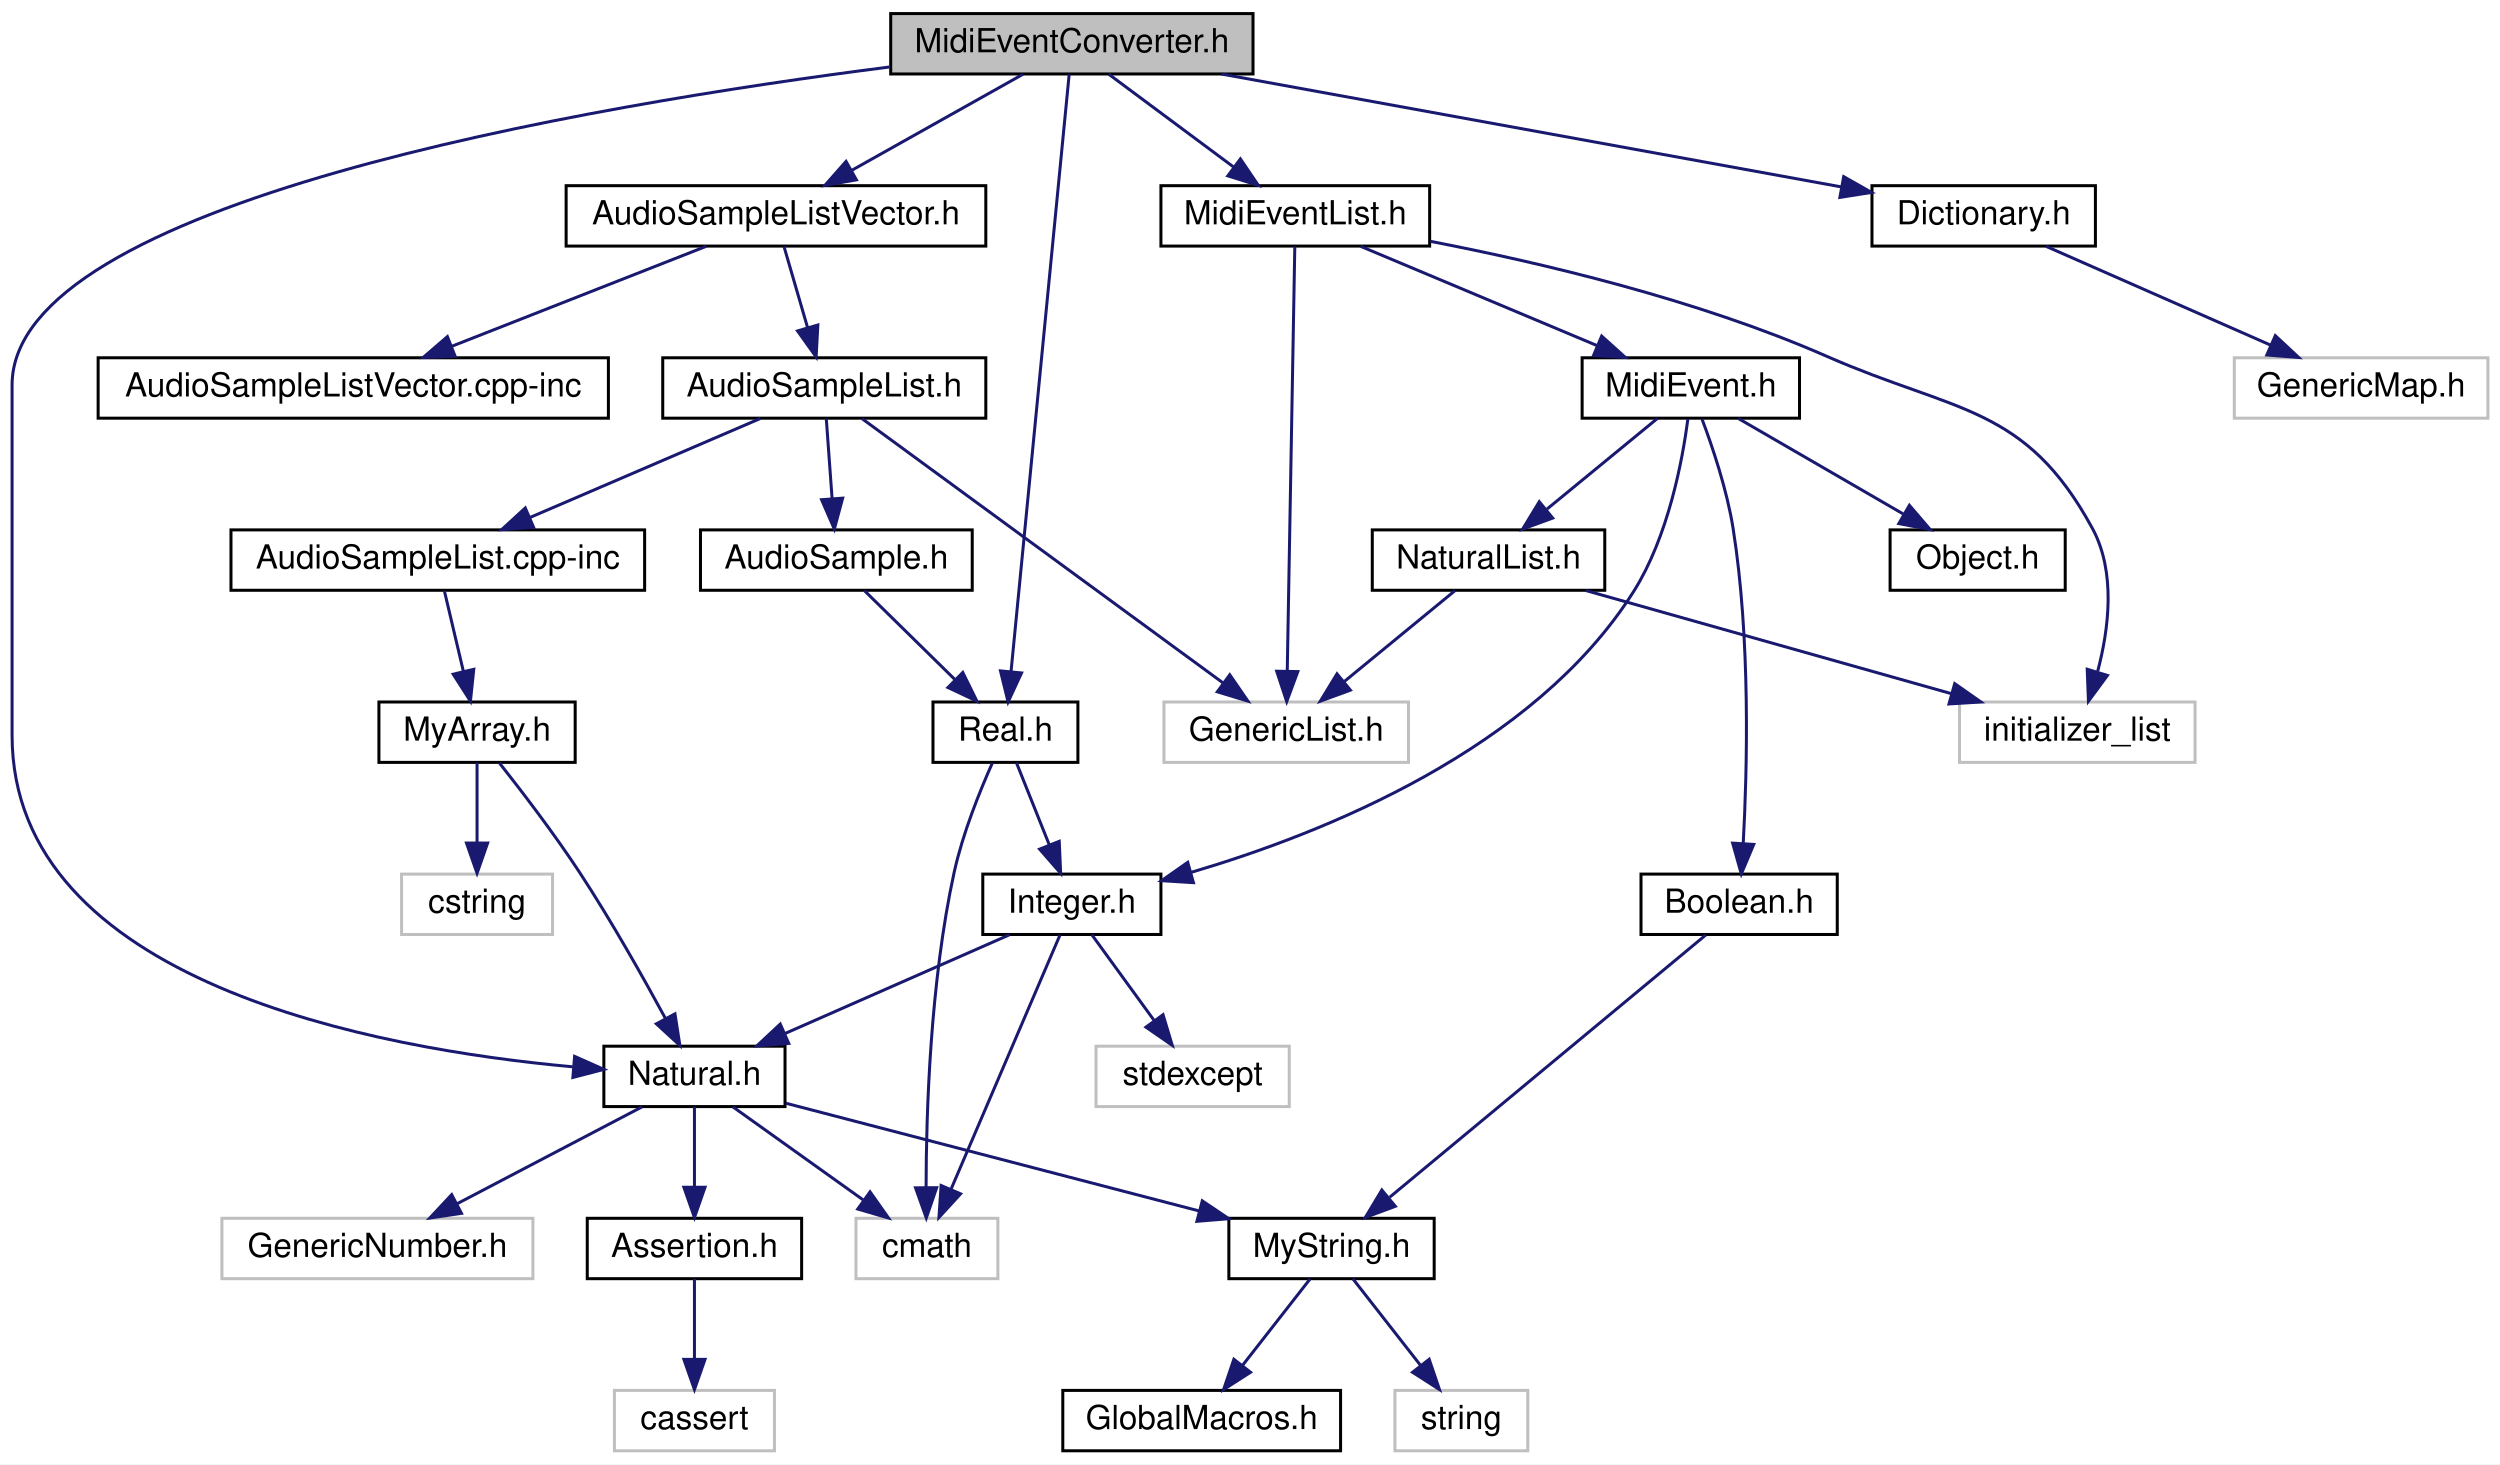
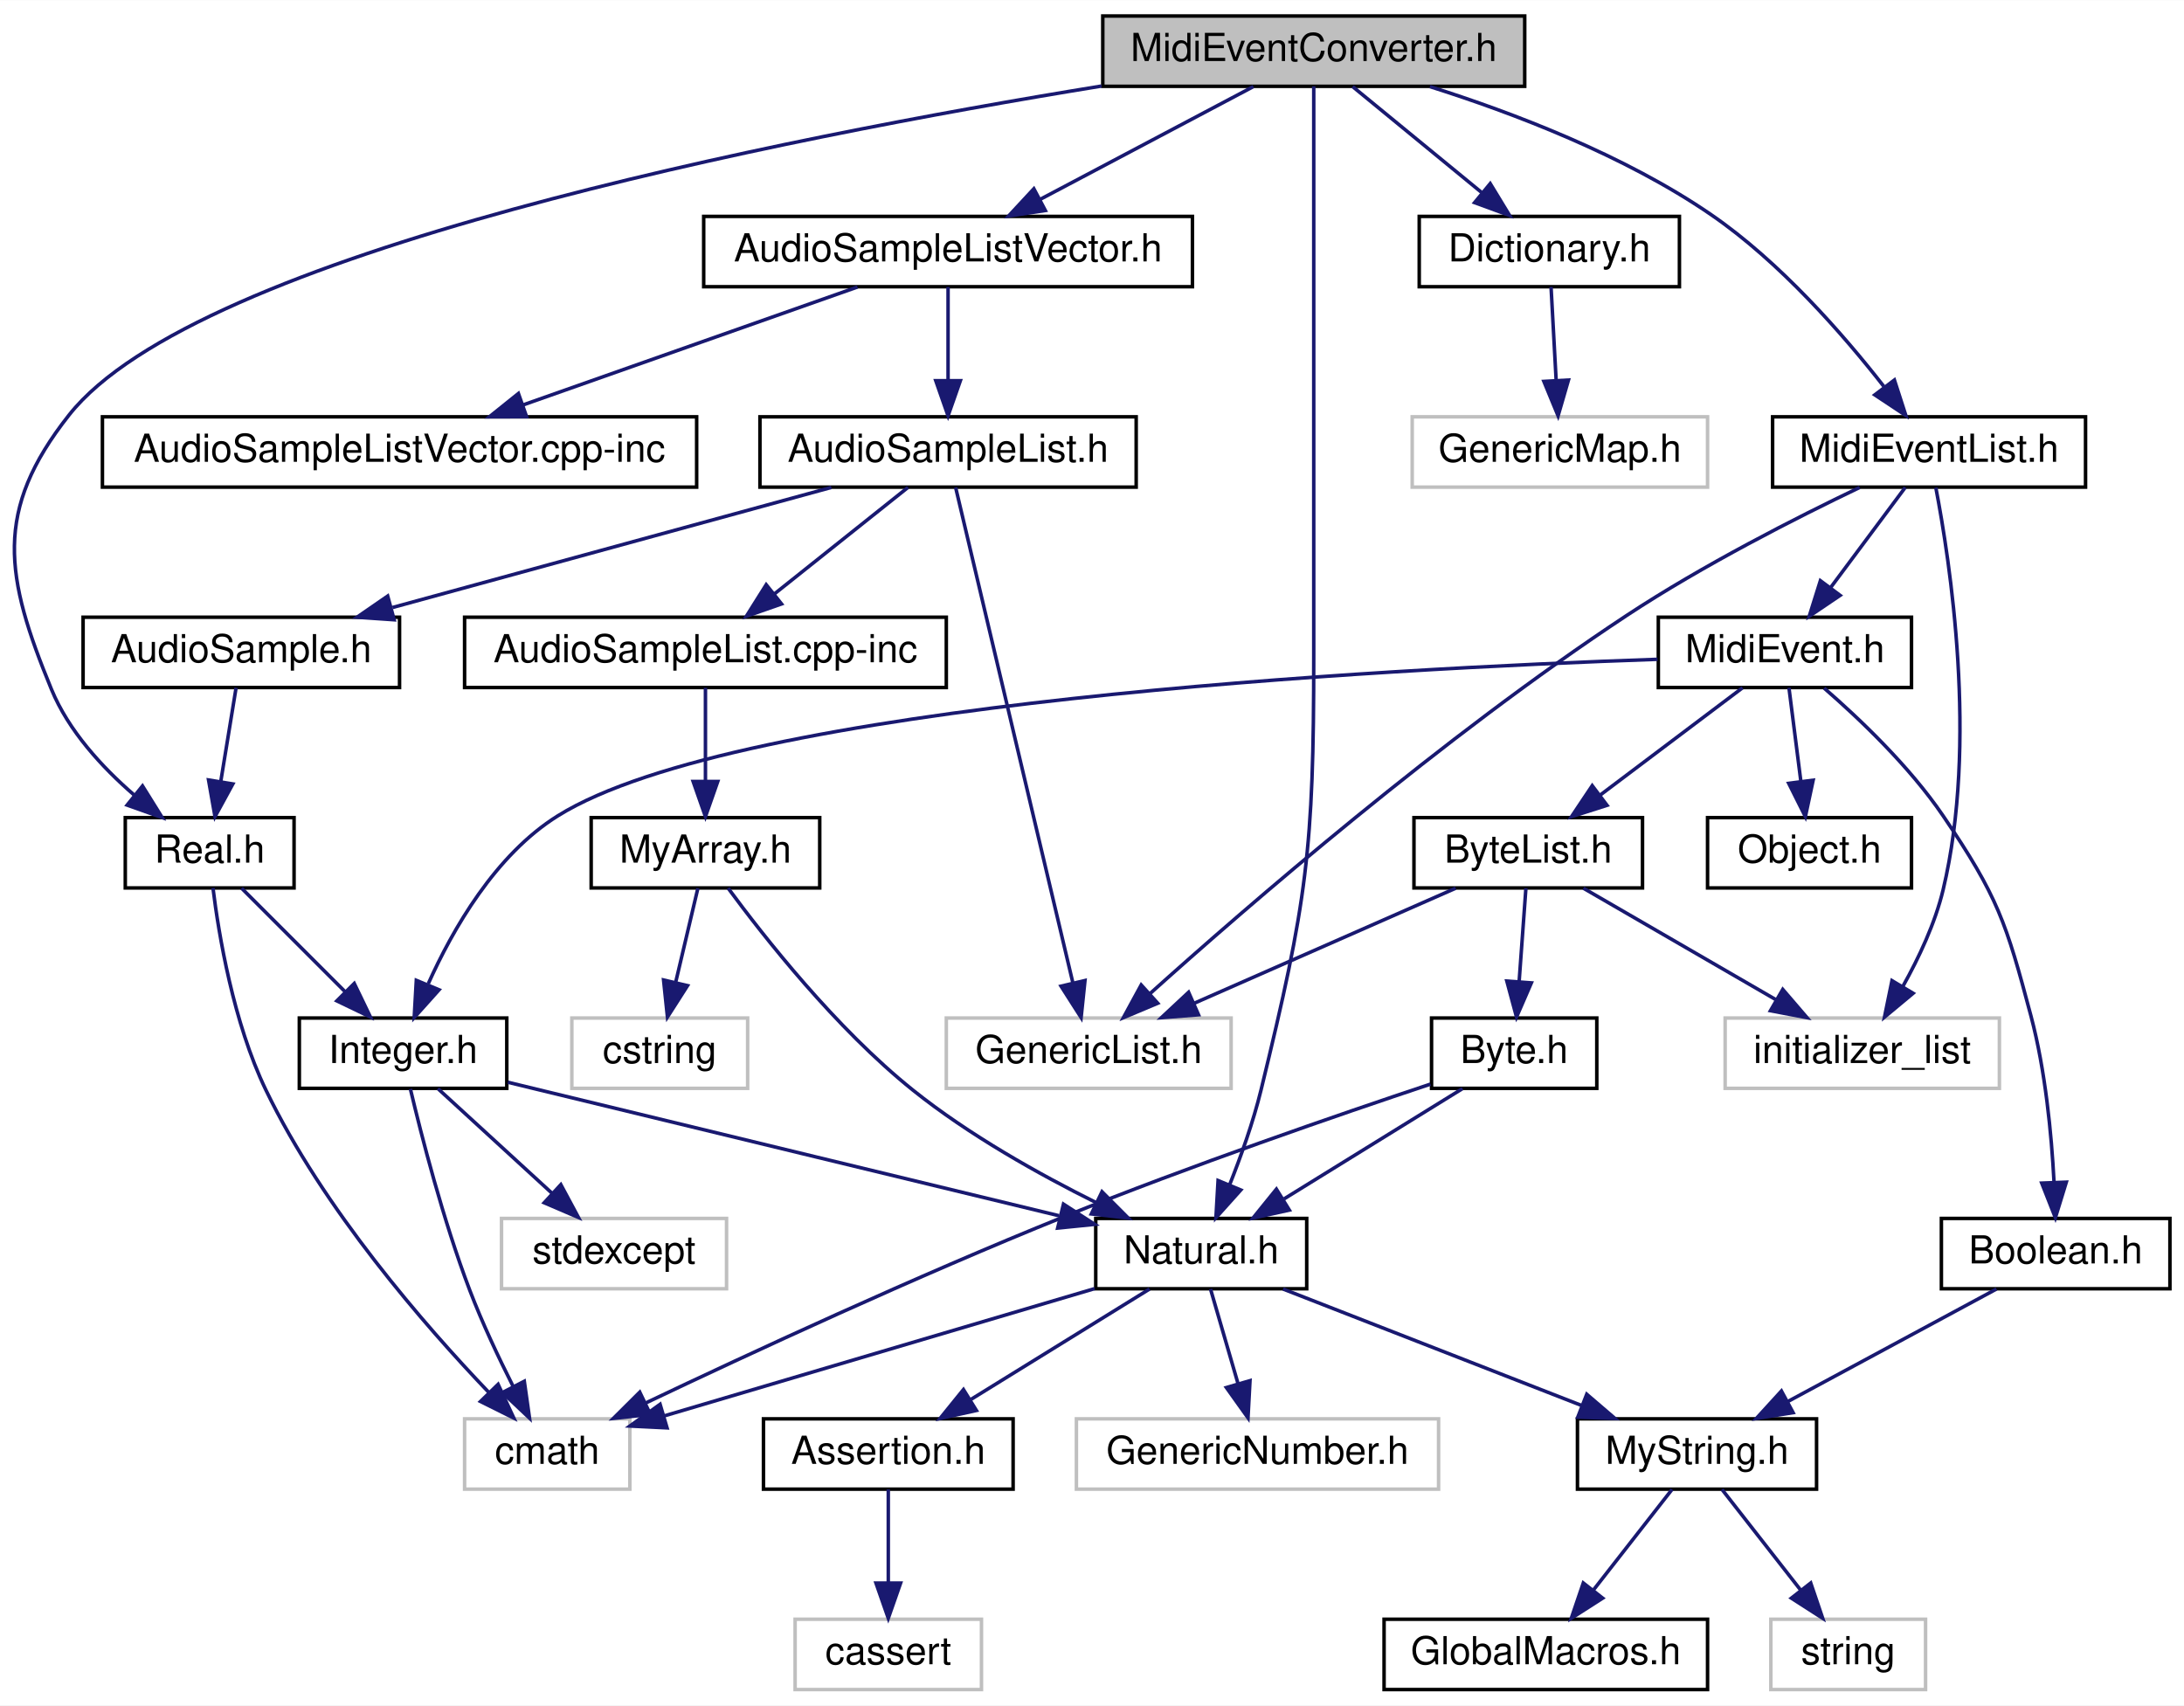
- <svg xmlns="http://www.w3.org/2000/svg" xmlns:xlink="http://www.w3.org/1999/xlink" width="828pt" height="485pt" viewBox="0.00 0.00 828.00 485.00">
+ <svg xmlns="http://www.w3.org/2000/svg" xmlns:xlink="http://www.w3.org/1999/xlink" width="621pt" height="485pt" viewBox="0.00 0.00 621.13 485.00">
  <g id="graph0" class="graph" transform="scale(1 1) rotate(0) translate(4 481)">
-     <polygon fill="white" stroke="transparent" points="-4,4 -4,-481 824,-481 824,4 -4,4" />
+     <polygon fill="white" stroke="transparent" points="-4,4 -4,-481 617.13,-481 617.13,4 -4,4" />
    <g id="node1" class="node">
      <g id="a_node1">
        <a xlink:title="The MidiEventConverter specification defines the handling of MIDI events by feeding them to an underl...">
-           <polygon fill="#bfbfbf" stroke="black" points="291,-456.5 291,-476.5 411,-476.5 411,-456.5 291,-456.5" />
-           <text text-anchor="middle" x="351" y="-463.7" font-family="Helvetica,sans-Serif" font-size="11.00">MidiEventConverter.h</text>
+           <polygon fill="#bfbfbf" stroke="black" points="309.63,-456.5 309.63,-476.5 429.63,-476.5 429.63,-456.5 309.63,-456.5" />
+           <text text-anchor="middle" x="369.63" y="-463.7" font-family="Helvetica,sans-Serif" font-size="11.00">MidiEventConverter.h</text>
        </a>
      </g>
    </g>
    <g id="node2" class="node">
      <g id="a_node2">
        <a xlink:href="_audio_sample_list_vector_8h.html" target="_top" xlink:title="The AudioSampleListVector specification defines the communication buffer structure for the block proc...">
-           <polygon fill="white" stroke="black" points="183.5,-399.5 183.5,-419.5 322.5,-419.5 322.5,-399.5 183.5,-399.5" />
-           <text text-anchor="middle" x="253" y="-406.7" font-family="Helvetica,sans-Serif" font-size="11.00">AudioSampleListVector.h</text>
+           <polygon fill="white" stroke="black" points="196.13,-399.5 196.13,-419.5 335.13,-419.5 335.13,-399.5 196.13,-399.5" />
+           <text text-anchor="middle" x="265.63" y="-406.7" font-family="Helvetica,sans-Serif" font-size="11.00">AudioSampleListVector.h</text>
        </a>
      </g>
    </g>
    <g id="edge1" class="edge">
-       <path fill="none" stroke="midnightblue" d="M334.82,-456.42C319.35,-447.74 295.82,-434.53 277.96,-424.51" />
-       <polygon fill="midnightblue" stroke="midnightblue" points="279.64,-421.44 269.21,-419.6 276.21,-427.54 279.64,-421.44" />
+       <path fill="none" stroke="midnightblue" d="M352.46,-456.42C335.97,-447.7 310.84,-434.41 291.86,-424.37" />
+       <polygon fill="midnightblue" stroke="midnightblue" points="293.3,-421.18 282.83,-419.6 290.03,-427.36 293.3,-421.18" />
    </g>
    <g id="node6" class="node">
      <g id="a_node6">
        <a xlink:href="_real_8h.html" target="_top" xlink:title="The Real specification defines a value object type for real values.">
-           <polygon fill="white" stroke="black" points="305,-228.5 305,-248.5 353,-248.5 353,-228.5 305,-228.5" />
-           <text text-anchor="middle" x="329" y="-235.7" font-family="Helvetica,sans-Serif" font-size="11.00">Real.h</text>
+           <polygon fill="white" stroke="black" points="31.63,-228.5 31.63,-248.5 79.63,-248.5 79.63,-228.5 31.63,-228.5" />
+           <text text-anchor="middle" x="55.63" y="-235.7" font-family="Helvetica,sans-Serif" font-size="11.00">Real.h</text>
        </a>
      </g>
    </g>
    <g id="edge25" class="edge">
-       <path fill="none" stroke="midnightblue" d="M350.11,-456.36C346.83,-422.71 335.4,-305.27 330.87,-258.72" />
-       <polygon fill="midnightblue" stroke="midnightblue" points="334.33,-258.12 329.88,-248.51 327.36,-258.8 334.33,-258.12" />
+       <path fill="none" stroke="midnightblue" d="M309.29,-456.58C218.12,-441.76 52,-409.08 15.63,-363 -5.9,-335.73 -2.58,-317.13 10.63,-285 15.48,-273.2 25.03,-262.83 34.1,-254.98" />
+       <polygon fill="midnightblue" stroke="midnightblue" points="36.53,-257.51 42.13,-248.51 32.15,-252.06 36.53,-257.51" />
    </g>
    <g id="node10" class="node">
      <g id="a_node10">
        <a xlink:href="_natural_8h.html" target="_top" xlink:title="The Natural specification and body provides a value object type for naturals (positive integers with ...">
-           <polygon fill="white" stroke="black" points="196,-114.5 196,-134.5 256,-134.5 256,-114.5 196,-114.5" />
-           <text text-anchor="middle" x="226" y="-121.7" font-family="Helvetica,sans-Serif" font-size="11.00">Natural.h</text>
+           <polygon fill="white" stroke="black" points="307.63,-114.5 307.63,-134.5 367.63,-134.5 367.63,-114.5 307.63,-114.5" />
+           <text text-anchor="middle" x="337.63" y="-121.7" font-family="Helvetica,sans-Serif" font-size="11.00">Natural.h</text>
        </a>
      </g>
    </g>
    <g id="edge26" class="edge">
-       <path fill="none" stroke="midnightblue" d="M290.66,-458.82C190.3,-446.02 0,-413.79 0,-353.5 0,-353.5 0,-353.5 0,-237.5 0,-155.58 120.7,-133.58 185.68,-127.67" />
-       <polygon fill="midnightblue" stroke="midnightblue" points="186.31,-131.13 195.99,-126.82 185.74,-124.15 186.31,-131.13" />
+       <path fill="none" stroke="midnightblue" d="M369.63,-456.5C369.63,-437.48 369.63,-391.81 369.63,-353.5 369.63,-353.5 369.63,-353.5 369.63,-294.5 369.63,-239.21 367.73,-224.72 354.63,-171 352.41,-161.9 348.91,-152.13 345.67,-143.98" />
+       <polygon fill="midnightblue" stroke="midnightblue" points="348.88,-142.59 341.81,-134.71 342.42,-145.28 348.88,-142.59" />
    </g>
    <g id="node21" class="node">
      <g id="a_node21">
        <a xlink:href="_dictionary_8h.html" target="_top" xlink:title="The Dictionary specification defines maps from string keys to string values.">
-           <polygon fill="white" stroke="black" points="616,-399.5 616,-419.5 690,-419.5 690,-399.5 616,-399.5" />
-           <text text-anchor="middle" x="653" y="-406.7" font-family="Helvetica,sans-Serif" font-size="11.00">Dictionary.h</text>
+           <polygon fill="white" stroke="black" points="399.63,-399.5 399.63,-419.5 473.63,-419.5 473.63,-399.5 399.63,-399.5" />
+           <text text-anchor="middle" x="436.63" y="-406.7" font-family="Helvetica,sans-Serif" font-size="11.00">Dictionary.h</text>
        </a>
      </g>
    </g>
    <g id="edge23" class="edge">
-       <path fill="none" stroke="midnightblue" d="M400.53,-456.48C457.4,-446.12 550.01,-429.26 605.85,-419.09" />
-       <polygon fill="midnightblue" stroke="midnightblue" points="606.63,-422.5 615.84,-417.27 605.37,-415.62 606.63,-422.5" />
+       <path fill="none" stroke="midnightblue" d="M380.69,-456.42C390.62,-448.27 405.42,-436.12 417.3,-426.37" />
+       <polygon fill="midnightblue" stroke="midnightblue" points="419.82,-428.83 425.32,-419.78 415.37,-423.42 419.82,-428.83" />
    </g>
    <g id="node23" class="node">
      <g id="a_node23">
        <a xlink:href="_midi_event_list_8h.html" target="_top" xlink:title="The MidiEventList specification defines lists of MIDI events with zero-based arbitrary indexed access...">
-           <polygon fill="white" stroke="black" points="380.5,-399.5 380.5,-419.5 469.5,-419.5 469.5,-399.5 380.5,-399.5" />
-           <text text-anchor="middle" x="425" y="-406.7" font-family="Helvetica,sans-Serif" font-size="11.00">MidiEventList.h</text>
+           <polygon fill="white" stroke="black" points="500.13,-342.5 500.13,-362.5 589.13,-362.5 589.13,-342.5 500.13,-342.5" />
+           <text text-anchor="middle" x="544.63" y="-349.7" font-family="Helvetica,sans-Serif" font-size="11.00">MidiEventList.h</text>
        </a>
      </g>
    </g>
    <g id="edge27" class="edge">
-       <path fill="none" stroke="midnightblue" d="M363.22,-456.42C374.47,-448.06 391.37,-435.5 404.65,-425.62" />
-       <polygon fill="midnightblue" stroke="midnightblue" points="406.82,-428.37 412.76,-419.6 402.65,-422.75 406.82,-428.37" />
+       <path fill="none" stroke="midnightblue" d="M402.67,-456.42C426.26,-448.97 458.04,-436.88 482.63,-420 502.24,-406.54 520.25,-385.88 531.75,-371.16" />
+       <polygon fill="midnightblue" stroke="midnightblue" points="534.77,-372.97 538.02,-362.88 529.19,-368.74 534.77,-372.97" />
    </g>
    <g id="node3" class="node">
      <g id="a_node3">
        <a xlink:href="_audio_sample_list_8h.html" target="_top" xlink:title="The AudioSampleList specification defines lists of audio samples with zero-based arbitrary indexed ac...">
-           <polygon fill="white" stroke="black" points="215.5,-342.5 215.5,-362.5 322.5,-362.5 322.5,-342.5 215.5,-342.5" />
-           <text text-anchor="middle" x="269" y="-349.7" font-family="Helvetica,sans-Serif" font-size="11.00">AudioSampleList.h</text>
+           <polygon fill="white" stroke="black" points="212.13,-342.5 212.13,-362.5 319.13,-362.5 319.13,-342.5 212.13,-342.5" />
+           <text text-anchor="middle" x="265.63" y="-349.7" font-family="Helvetica,sans-Serif" font-size="11.00">AudioSampleList.h</text>
        </a>
      </g>
    </g>
    <g id="edge2" class="edge">
-       <path fill="none" stroke="midnightblue" d="M255.64,-399.42C257.76,-392.14 260.81,-381.67 263.45,-372.57" />
-       <polygon fill="midnightblue" stroke="midnightblue" points="266.87,-373.36 266.3,-362.78 260.15,-371.4 266.87,-373.36" />
+       <path fill="none" stroke="midnightblue" d="M265.63,-399.42C265.63,-392.22 265.63,-381.9 265.63,-372.86" />
+       <polygon fill="midnightblue" stroke="midnightblue" points="269.13,-372.78 265.63,-362.78 262.13,-372.78 269.13,-372.78" />
    </g>
    <g id="node20" class="node">
      <g id="a_node20">
        <a xlink:href="_audio_sample_list_vector_8cpp-inc.html" target="_top" xlink:title="The AudioSampleListVector body implements the communication buffer structure for the block processing...">
-           <polygon fill="white" stroke="black" points="28.5,-342.5 28.5,-362.5 197.5,-362.5 197.5,-342.5 28.5,-342.5" />
-           <text text-anchor="middle" x="113" y="-349.7" font-family="Helvetica,sans-Serif" font-size="11.00">AudioSampleListVector.cpp-inc</text>
+           <polygon fill="white" stroke="black" points="25.13,-342.5 25.13,-362.5 194.13,-362.5 194.13,-342.5 25.13,-342.5" />
+           <text text-anchor="middle" x="109.63" y="-349.7" font-family="Helvetica,sans-Serif" font-size="11.00">AudioSampleListVector.cpp-inc</text>
        </a>
      </g>
    </g>
    <g id="edge22" class="edge">
-       <path fill="none" stroke="midnightblue" d="M229.88,-399.42C206.88,-390.38 171.38,-376.44 145.54,-366.28" />
-       <polygon fill="midnightblue" stroke="midnightblue" points="146.74,-362.99 136.15,-362.6 144.18,-369.51 146.74,-362.99" />
+       <path fill="none" stroke="midnightblue" d="M239.87,-399.42C213.94,-390.27 173.74,-376.1 144.87,-365.92" />
+       <polygon fill="midnightblue" stroke="midnightblue" points="145.76,-362.53 135.17,-362.5 143.44,-369.13 145.76,-362.53" />
    </g>
    <g id="node4" class="node">
      <g id="a_node4">
        <a xlink:title=" ">
-           <polygon fill="white" stroke="#bfbfbf" points="381.5,-228.5 381.5,-248.5 462.5,-248.5 462.5,-228.5 381.5,-228.5" />
-           <text text-anchor="middle" x="422" y="-235.7" font-family="Helvetica,sans-Serif" font-size="11.00">GenericList.h</text>
+           <polygon fill="white" stroke="#bfbfbf" points="265.13,-171.5 265.13,-191.5 346.13,-191.5 346.13,-171.5 265.13,-171.5" />
+           <text text-anchor="middle" x="305.63" y="-178.7" font-family="Helvetica,sans-Serif" font-size="11.00">GenericList.h</text>
        </a>
      </g>
    </g>
    <g id="edge3" class="edge">
-       <path fill="none" stroke="midnightblue" d="M281.52,-342.33C307.75,-323.14 368.68,-278.53 401,-254.87" />
-       <polygon fill="midnightblue" stroke="midnightblue" points="403.3,-257.52 409.31,-248.79 399.17,-251.87 403.3,-257.52" />
+       <path fill="none" stroke="midnightblue" d="M267.78,-342.41C274.07,-315.82 292.55,-237.74 301.14,-201.45" />
+       <polygon fill="midnightblue" stroke="midnightblue" points="304.57,-202.17 303.47,-191.63 297.76,-200.56 304.57,-202.17" />
    </g>
    <g id="node5" class="node">
      <g id="a_node5">
        <a xlink:href="_audio_sample_8h.html" target="_top" xlink:title="The AudioSample specification and body provides the definition of the audio sample (a real value).">
-           <polygon fill="white" stroke="black" points="228,-285.5 228,-305.5 318,-305.5 318,-285.5 228,-285.5" />
-           <text text-anchor="middle" x="273" y="-292.7" font-family="Helvetica,sans-Serif" font-size="11.00">AudioSample.h</text>
+           <polygon fill="white" stroke="black" points="19.63,-285.5 19.63,-305.5 109.63,-305.5 109.63,-285.5 19.63,-285.5" />
+           <text text-anchor="middle" x="64.63" y="-292.7" font-family="Helvetica,sans-Serif" font-size="11.00">AudioSample.h</text>
        </a>
      </g>
    </g>
    <g id="edge4" class="edge">
-       <path fill="none" stroke="midnightblue" d="M269.66,-342.42C270.18,-335.22 270.93,-324.9 271.59,-315.86" />
-       <polygon fill="midnightblue" stroke="midnightblue" points="275.09,-316.01 272.33,-305.78 268.11,-315.5 275.09,-316.01" />
+       <path fill="none" stroke="midnightblue" d="M232.44,-342.42C198.29,-333.08 144.97,-318.48 107.62,-308.26" />
+       <polygon fill="midnightblue" stroke="midnightblue" points="108.1,-304.77 97.53,-305.5 106.26,-311.52 108.1,-304.77" />
    </g>
    <g id="node17" class="node">
      <g id="a_node17">
        <a xlink:href="_audio_sample_list_8cpp-inc.html" target="_top" xlink:title="The AudioSampleList body implements a simple list of audio samples (this is the effective code includ...">
-           <polygon fill="white" stroke="black" points="72.5,-285.5 72.5,-305.5 209.5,-305.5 209.5,-285.5 72.5,-285.5" />
-           <text text-anchor="middle" x="141" y="-292.7" font-family="Helvetica,sans-Serif" font-size="11.00">AudioSampleList.cpp-inc</text>
+           <polygon fill="white" stroke="black" points="128.13,-285.5 128.13,-305.5 265.13,-305.5 265.13,-285.5 128.13,-285.5" />
+           <text text-anchor="middle" x="196.63" y="-292.7" font-family="Helvetica,sans-Serif" font-size="11.00">AudioSampleList.cpp-inc</text>
        </a>
      </g>
    </g>
    <g id="edge18" class="edge">
-       <path fill="none" stroke="midnightblue" d="M247.86,-342.42C227.02,-333.46 194.95,-319.68 171.38,-309.55" />
-       <polygon fill="midnightblue" stroke="midnightblue" points="172.74,-306.33 162.17,-305.6 169.97,-312.76 172.74,-306.33" />
+       <path fill="none" stroke="midnightblue" d="M254.23,-342.42C243.91,-334.19 228.47,-321.88 216.18,-312.08" />
+       <polygon fill="midnightblue" stroke="midnightblue" points="218.27,-309.28 208.27,-305.78 213.91,-314.75 218.27,-309.28" />
    </g>
    <g id="edge5" class="edge">
-       <path fill="none" stroke="midnightblue" d="M282.25,-285.42C290.39,-277.42 302.44,-265.59 312.26,-255.94" />
-       <polygon fill="midnightblue" stroke="midnightblue" points="314.87,-258.28 319.55,-248.78 309.96,-253.29 314.87,-258.28" />
+       <path fill="none" stroke="midnightblue" d="M63.14,-285.42C61.96,-278.22 60.28,-267.9 58.8,-258.86" />
+       <polygon fill="midnightblue" stroke="midnightblue" points="62.22,-258.08 57.15,-248.78 55.31,-259.21 62.22,-258.08" />
    </g>
    <g id="node7" class="node">
      <g id="a_node7">
        <a xlink:title=" ">
-           <polygon fill="white" stroke="#bfbfbf" points="279.5,-57.5 279.5,-77.5 326.5,-77.5 326.5,-57.5 279.5,-57.5" />
-           <text text-anchor="middle" x="303" y="-64.7" font-family="Helvetica,sans-Serif" font-size="11.00">cmath</text>
+           <polygon fill="white" stroke="#bfbfbf" points="128.13,-57.5 128.13,-77.5 175.13,-77.5 175.13,-57.5 128.13,-57.5" />
+           <text text-anchor="middle" x="151.63" y="-64.7" font-family="Helvetica,sans-Serif" font-size="11.00">cmath</text>
        </a>
      </g>
    </g>
    <g id="edge6" class="edge">
-       <path fill="none" stroke="midnightblue" d="M324.68,-228.32C320.65,-219.3 314.84,-205.02 312,-192 304.08,-155.74 302.75,-112.21 302.72,-87.72" />
-       <polygon fill="midnightblue" stroke="midnightblue" points="306.22,-87.64 302.79,-77.61 299.22,-87.59 306.22,-87.64" />
+       <path fill="none" stroke="midnightblue" d="M56.57,-228.49C58.2,-215.31 62.34,-190.25 71.63,-171 87.93,-137.2 116.8,-104.07 135.04,-85" />
+       <polygon fill="midnightblue" stroke="midnightblue" points="137.66,-87.32 142.13,-77.72 132.65,-82.44 137.66,-87.32" />
    </g>
    <g id="node8" class="node">
      <g id="a_node8">
        <a xlink:href="_integer_8h.html" target="_top" xlink:title="The Integer specification and body provides a value object type for ints.">
-           <polygon fill="white" stroke="black" points="321.5,-171.5 321.5,-191.5 380.5,-191.5 380.5,-171.5 321.5,-171.5" />
-           <text text-anchor="middle" x="351" y="-178.7" font-family="Helvetica,sans-Serif" font-size="11.00">Integer.h</text>
+           <polygon fill="white" stroke="black" points="81.13,-171.5 81.13,-191.5 140.13,-191.5 140.13,-171.5 81.13,-171.5" />
+           <text text-anchor="middle" x="110.63" y="-178.7" font-family="Helvetica,sans-Serif" font-size="11.00">Integer.h</text>
        </a>
      </g>
    </g>
    <g id="edge7" class="edge">
-       <path fill="none" stroke="midnightblue" d="M332.63,-228.42C335.58,-221.06 339.82,-210.44 343.49,-201.27" />
-       <polygon fill="midnightblue" stroke="midnightblue" points="346.82,-202.36 347.29,-191.78 340.32,-199.76 346.82,-202.36" />
+       <path fill="none" stroke="midnightblue" d="M64.71,-228.42C72.7,-220.42 84.54,-208.59 94.19,-198.94" />
+       <polygon fill="midnightblue" stroke="midnightblue" points="96.75,-201.33 101.35,-191.78 91.8,-196.38 96.75,-201.33" />
    </g>
    <g id="edge8" class="edge">
-       <path fill="none" stroke="midnightblue" d="M347.07,-171.33C339.2,-152.96 321.34,-111.29 310.93,-87.01" />
-       <polygon fill="midnightblue" stroke="midnightblue" points="314.14,-85.6 306.98,-77.79 307.7,-88.36 314.14,-85.6" />
+       <path fill="none" stroke="midnightblue" d="M112.72,-171.3C115.8,-158.32 122.01,-133.97 129.63,-114 133.14,-104.79 137.81,-94.9 141.94,-86.71" />
+       <polygon fill="midnightblue" stroke="midnightblue" points="145.11,-88.19 146.6,-77.7 138.89,-84.98 145.11,-88.19" />
    </g>
    <g id="node9" class="node">
      <g id="a_node9">
        <a xlink:title=" ">
-           <polygon fill="white" stroke="#bfbfbf" points="359,-114.5 359,-134.5 423,-134.5 423,-114.5 359,-114.5" />
-           <text text-anchor="middle" x="391" y="-121.7" font-family="Helvetica,sans-Serif" font-size="11.00">stdexcept</text>
+           <polygon fill="white" stroke="#bfbfbf" points="138.63,-114.5 138.63,-134.5 202.63,-134.5 202.63,-114.5 138.63,-114.5" />
+           <text text-anchor="middle" x="170.63" y="-121.7" font-family="Helvetica,sans-Serif" font-size="11.00">stdexcept</text>
        </a>
      </g>
    </g>
    <g id="edge9" class="edge">
-       <path fill="none" stroke="midnightblue" d="M357.61,-171.42C363.19,-163.74 371.35,-152.52 378.2,-143.09" />
-       <polygon fill="midnightblue" stroke="midnightblue" points="381.2,-144.93 384.25,-134.78 375.54,-140.81 381.2,-144.93" />
+       <path fill="none" stroke="midnightblue" d="M120.54,-171.42C129.34,-163.35 142.42,-151.36 153.01,-141.65" />
+       <polygon fill="midnightblue" stroke="midnightblue" points="155.5,-144.12 160.51,-134.78 150.77,-138.96 155.5,-144.12" />
    </g>
    <g id="edge10" class="edge">
-       <path fill="none" stroke="midnightblue" d="M330.36,-171.42C310.09,-162.5 278.96,-148.8 255.97,-138.69" />
-       <polygon fill="midnightblue" stroke="midnightblue" points="257.23,-135.42 246.67,-134.6 254.42,-141.83 257.23,-135.42" />
+       <path fill="none" stroke="midnightblue" d="M140.44,-173.23C143.54,-172.48 146.65,-171.72 149.63,-171 200.49,-158.65 259.1,-144.48 297.17,-135.27" />
+       <polygon fill="midnightblue" stroke="midnightblue" points="298.45,-138.57 307.34,-132.82 296.8,-131.76 298.45,-138.57" />
    </g>
    <g id="edge11" class="edge">
-       <path fill="none" stroke="midnightblue" d="M238.71,-114.42C250.42,-106.06 268,-93.5 281.83,-83.62" />
-       <polygon fill="midnightblue" stroke="midnightblue" points="284.16,-86.26 290.27,-77.6 280.09,-80.56 284.16,-86.26" />
+       <path fill="none" stroke="midnightblue" d="M307.33,-114.54C273.7,-104.59 219.58,-88.59 184.82,-78.31" />
+       <polygon fill="midnightblue" stroke="midnightblue" points="185.71,-74.93 175.13,-75.45 183.73,-81.64 185.71,-74.93" />
    </g>
    <g id="node11" class="node">
      <g id="a_node11">
        <a xlink:href="_assertion_8h.html" target="_top" xlink:title="The Assertion specification defines macros for pre- and postconditions in functions or methods.">
-           <polygon fill="white" stroke="black" points="190.5,-57.5 190.5,-77.5 261.5,-77.5 261.5,-57.5 190.5,-57.5" />
-           <text text-anchor="middle" x="226" y="-64.7" font-family="Helvetica,sans-Serif" font-size="11.00">Assertion.h</text>
+           <polygon fill="white" stroke="black" points="213.13,-57.5 213.13,-77.5 284.13,-77.5 284.13,-57.5 213.13,-57.5" />
+           <text text-anchor="middle" x="248.63" y="-64.7" font-family="Helvetica,sans-Serif" font-size="11.00">Assertion.h</text>
        </a>
      </g>
    </g>
    <g id="edge12" class="edge">
-       <path fill="none" stroke="midnightblue" d="M226,-114.42C226,-107.22 226,-96.9 226,-87.86" />
-       <polygon fill="midnightblue" stroke="midnightblue" points="229.5,-87.78 226,-77.78 222.5,-87.78 229.5,-87.78" />
+       <path fill="none" stroke="midnightblue" d="M322.93,-114.42C309.15,-105.9 288.3,-93.02 272.19,-83.06" />
+       <polygon fill="midnightblue" stroke="midnightblue" points="273.69,-79.88 263.35,-77.6 270.01,-85.83 273.69,-79.88" />
    </g>
    <g id="node13" class="node">
      <g id="a_node13">
        <a xlink:title=" ">
-           <polygon fill="white" stroke="#bfbfbf" points="69.5,-57.5 69.5,-77.5 172.5,-77.5 172.5,-57.5 69.5,-57.5" />
-           <text text-anchor="middle" x="121" y="-64.7" font-family="Helvetica,sans-Serif" font-size="11.00">GenericNumber.h</text>
+           <polygon fill="white" stroke="#bfbfbf" points="302.13,-57.5 302.13,-77.5 405.13,-77.5 405.13,-57.5 302.13,-57.5" />
+           <text text-anchor="middle" x="353.63" y="-64.7" font-family="Helvetica,sans-Serif" font-size="11.00">GenericNumber.h</text>
        </a>
      </g>
    </g>
    <g id="edge14" class="edge">
-       <path fill="none" stroke="midnightblue" d="M208.66,-114.42C192.02,-105.7 166.65,-92.41 147.48,-82.37" />
-       <polygon fill="midnightblue" stroke="midnightblue" points="148.85,-79.14 138.36,-77.6 145.6,-85.34 148.85,-79.14" />
+       <path fill="none" stroke="midnightblue" d="M340.27,-114.42C342.39,-107.14 345.43,-96.67 348.08,-87.57" />
+       <polygon fill="midnightblue" stroke="midnightblue" points="351.5,-88.36 350.93,-77.78 344.78,-86.4 351.5,-88.36" />
    </g>
    <g id="node14" class="node">
      <g id="a_node14">
        <a xlink:href="_my_string_8h.html" target="_top" xlink:title="The String specification defines a standard string type.">
-           <polygon fill="white" stroke="black" points="403,-57.5 403,-77.5 471,-77.5 471,-57.5 403,-57.5" />
-           <text text-anchor="middle" x="437" y="-64.7" font-family="Helvetica,sans-Serif" font-size="11.00">MyString.h</text>
+           <polygon fill="white" stroke="black" points="444.63,-57.5 444.63,-77.5 512.63,-77.5 512.63,-57.5 444.63,-57.5" />
+           <text text-anchor="middle" x="478.63" y="-64.7" font-family="Helvetica,sans-Serif" font-size="11.00">MyString.h</text>
        </a>
      </g>
    </g>
    <g id="edge15" class="edge">
-       <path fill="none" stroke="midnightblue" d="M256.23,-115.62C292.13,-106.26 352.29,-90.58 393.26,-79.9" />
-       <polygon fill="midnightblue" stroke="midnightblue" points="394.19,-83.28 402.98,-77.37 392.42,-76.5 394.19,-83.28" />
+       <path fill="none" stroke="midnightblue" d="M360.91,-114.42C384.08,-105.38 419.83,-91.44 445.86,-81.28" />
+       <polygon fill="midnightblue" stroke="midnightblue" points="447.27,-84.49 455.31,-77.6 444.72,-77.97 447.27,-84.49" />
    </g>
    <g id="node12" class="node">
      <g id="a_node12">
        <a xlink:title=" ">
-           <polygon fill="white" stroke="#bfbfbf" points="199.5,-0.5 199.5,-20.5 252.5,-20.5 252.5,-0.5 199.5,-0.5" />
-           <text text-anchor="middle" x="226" y="-7.7" font-family="Helvetica,sans-Serif" font-size="11.00">cassert</text>
+           <polygon fill="white" stroke="#bfbfbf" points="222.13,-0.5 222.13,-20.5 275.13,-20.5 275.13,-0.5 222.13,-0.5" />
+           <text text-anchor="middle" x="248.63" y="-7.7" font-family="Helvetica,sans-Serif" font-size="11.00">cassert</text>
        </a>
      </g>
    </g>
    <g id="edge13" class="edge">
-       <path fill="none" stroke="midnightblue" d="M226,-57.42C226,-50.22 226,-39.9 226,-30.86" />
-       <polygon fill="midnightblue" stroke="midnightblue" points="229.5,-30.78 226,-20.78 222.5,-30.78 229.5,-30.78" />
+       <path fill="none" stroke="midnightblue" d="M248.63,-57.42C248.63,-50.22 248.63,-39.9 248.63,-30.86" />
+       <polygon fill="midnightblue" stroke="midnightblue" points="252.13,-30.78 248.63,-20.78 245.13,-30.78 252.13,-30.78" />
    </g>
    <g id="node15" class="node">
      <g id="a_node15">
        <a xlink:title=" ">
-           <polygon fill="white" stroke="#bfbfbf" points="458,-0.5 458,-20.5 502,-20.5 502,-0.5 458,-0.5" />
-           <text text-anchor="middle" x="480" y="-7.7" font-family="Helvetica,sans-Serif" font-size="11.00">string</text>
+           <polygon fill="white" stroke="#bfbfbf" points="499.63,-0.5 499.63,-20.5 543.63,-20.5 543.63,-0.5 499.63,-0.5" />
+           <text text-anchor="middle" x="521.63" y="-7.7" font-family="Helvetica,sans-Serif" font-size="11.00">string</text>
        </a>
      </g>
    </g>
    <g id="edge16" class="edge">
-       <path fill="none" stroke="midnightblue" d="M444.1,-57.42C450.16,-49.66 459.06,-38.29 466.47,-28.8" />
-       <polygon fill="midnightblue" stroke="midnightblue" points="469.34,-30.81 472.75,-20.78 463.83,-26.5 469.34,-30.81" />
+       <path fill="none" stroke="midnightblue" d="M485.73,-57.42C491.79,-49.66 500.68,-38.29 508.1,-28.8" />
+       <polygon fill="midnightblue" stroke="midnightblue" points="510.97,-30.81 514.37,-20.78 505.46,-26.5 510.97,-30.81" />
    </g>
    <g id="node16" class="node">
      <g id="a_node16">
        <a xlink:href="_global_macros_8h.html" target="_top" xlink:title="The GlobalMacros specification defines simple macros (e.g. for parameter modes).">
-           <polygon fill="white" stroke="black" points="348,-0.5 348,-20.5 440,-20.5 440,-0.5 348,-0.5" />
-           <text text-anchor="middle" x="394" y="-7.7" font-family="Helvetica,sans-Serif" font-size="11.00">GlobalMacros.h</text>
+           <polygon fill="white" stroke="black" points="389.63,-0.5 389.63,-20.5 481.63,-20.5 481.63,-0.5 389.63,-0.5" />
+           <text text-anchor="middle" x="435.63" y="-7.7" font-family="Helvetica,sans-Serif" font-size="11.00">GlobalMacros.h</text>
        </a>
      </g>
    </g>
    <g id="edge17" class="edge">
-       <path fill="none" stroke="midnightblue" d="M429.9,-57.42C423.84,-49.66 414.94,-38.29 407.53,-28.8" />
-       <polygon fill="midnightblue" stroke="midnightblue" points="410.17,-26.5 401.25,-20.78 404.66,-30.81 410.17,-26.5" />
+       <path fill="none" stroke="midnightblue" d="M471.53,-57.42C465.46,-49.66 456.57,-38.29 449.16,-28.8" />
+       <polygon fill="midnightblue" stroke="midnightblue" points="451.8,-26.5 442.88,-20.78 446.29,-30.81 451.8,-26.5" />
    </g>
    <g id="node18" class="node">
      <g id="a_node18">
        <a xlink:href="_my_array_8h.html" target="_top" xlink:title="The MyArray specification and body defines a generic array type for stack allocated arrays represente...">
-           <polygon fill="white" stroke="black" points="121.5,-228.5 121.5,-248.5 186.5,-248.5 186.5,-228.5 121.5,-228.5" />
-           <text text-anchor="middle" x="154" y="-235.7" font-family="Helvetica,sans-Serif" font-size="11.00">MyArray.h</text>
+           <polygon fill="white" stroke="black" points="164.13,-228.5 164.13,-248.5 229.13,-248.5 229.13,-228.5 164.13,-228.5" />
+           <text text-anchor="middle" x="196.63" y="-235.7" font-family="Helvetica,sans-Serif" font-size="11.00">MyArray.h</text>
        </a>
      </g>
    </g>
    <g id="edge19" class="edge">
-       <path fill="none" stroke="midnightblue" d="M143.15,-285.42C144.87,-278.14 147.34,-267.67 149.49,-258.57" />
-       <polygon fill="midnightblue" stroke="midnightblue" points="152.91,-259.32 151.81,-248.78 146.1,-257.71 152.91,-259.32" />
+       <path fill="none" stroke="midnightblue" d="M196.63,-285.42C196.63,-278.22 196.63,-267.9 196.63,-258.86" />
+       <polygon fill="midnightblue" stroke="midnightblue" points="200.13,-258.78 196.63,-248.78 193.13,-258.78 200.13,-258.78" />
    </g>
    <g id="edge21" class="edge">
-       <path fill="none" stroke="midnightblue" d="M161.38,-228.33C168.51,-219.31 179.46,-205.03 188,-192 198.44,-176.07 209.1,-157.15 216.46,-143.57" />
-       <polygon fill="midnightblue" stroke="midnightblue" points="219.55,-145.21 221.18,-134.75 213.38,-141.91 219.55,-145.21" />
+       <path fill="none" stroke="midnightblue" d="M203.07,-228.45C213.14,-214.77 233.71,-188.57 255.63,-171 271.56,-158.23 291.55,-147.05 307.81,-138.97" />
+       <polygon fill="midnightblue" stroke="midnightblue" points="309.41,-142.09 316.89,-134.59 306.37,-135.78 309.41,-142.09" />
    </g>
    <g id="node19" class="node">
      <g id="a_node19">
        <a xlink:title=" ">
-           <polygon fill="white" stroke="#bfbfbf" points="129,-171.5 129,-191.5 179,-191.5 179,-171.5 129,-171.5" />
-           <text text-anchor="middle" x="154" y="-178.7" font-family="Helvetica,sans-Serif" font-size="11.00">cstring</text>
+           <polygon fill="white" stroke="#bfbfbf" points="158.63,-171.5 158.63,-191.5 208.63,-191.5 208.63,-171.5 158.63,-171.5" />
+           <text text-anchor="middle" x="183.63" y="-178.7" font-family="Helvetica,sans-Serif" font-size="11.00">cstring</text>
        </a>
      </g>
    </g>
    <g id="edge20" class="edge">
-       <path fill="none" stroke="midnightblue" d="M154,-228.42C154,-221.22 154,-210.9 154,-201.86" />
-       <polygon fill="midnightblue" stroke="midnightblue" points="157.5,-201.78 154,-191.78 150.5,-201.78 157.5,-201.78" />
+       <path fill="none" stroke="midnightblue" d="M194.48,-228.42C192.76,-221.14 190.29,-210.67 188.14,-201.57" />
+       <polygon fill="midnightblue" stroke="midnightblue" points="191.53,-200.71 185.82,-191.78 184.72,-202.32 191.53,-200.71" />
    </g>
    <g id="node22" class="node">
      <g id="a_node22">
        <a xlink:title=" ">
-           <polygon fill="white" stroke="#bfbfbf" points="736,-342.5 736,-362.5 820,-362.5 820,-342.5 736,-342.5" />
-           <text text-anchor="middle" x="778" y="-349.7" font-family="Helvetica,sans-Serif" font-size="11.00">GenericMap.h</text>
+           <polygon fill="white" stroke="#bfbfbf" points="397.63,-342.5 397.63,-362.5 481.63,-362.5 481.63,-342.5 397.63,-342.5" />
+           <text text-anchor="middle" x="439.63" y="-349.7" font-family="Helvetica,sans-Serif" font-size="11.00">GenericMap.h</text>
        </a>
      </g>
    </g>
    <g id="edge24" class="edge">
-       <path fill="none" stroke="midnightblue" d="M673.64,-399.42C693.91,-390.5 725.04,-376.8 748.03,-366.69" />
-       <polygon fill="midnightblue" stroke="midnightblue" points="749.58,-369.83 757.33,-362.6 746.77,-363.42 749.58,-369.83" />
+       <path fill="none" stroke="midnightblue" d="M437.12,-399.42C437.52,-392.22 438.08,-381.9 438.57,-372.86" />
+       <polygon fill="midnightblue" stroke="midnightblue" points="442.07,-372.96 439.12,-362.78 435.08,-372.57 442.07,-372.96" />
    </g>
    <g id="edge29" class="edge">
-       <path fill="none" stroke="midnightblue" d="M424.84,-399.41C424.37,-372.94 422.99,-295.42 422.34,-258.92" />
-       <polygon fill="midnightblue" stroke="midnightblue" points="425.84,-258.57 422.16,-248.63 418.84,-258.69 425.84,-258.57" />
+       <path fill="none" stroke="midnightblue" d="M524.89,-342.41C507.06,-333.88 480.35,-320.32 458.63,-306 406.46,-271.6 350.66,-223.25 323.11,-198.49" />
+       <polygon fill="midnightblue" stroke="midnightblue" points="325.26,-195.71 315.49,-191.6 320.56,-200.91 325.26,-195.71" />
    </g>
    <g id="node24" class="node">
      <g id="a_node24">
        <a xlink:title=" ">
-           <polygon fill="white" stroke="#bfbfbf" points="645,-228.5 645,-248.5 723,-248.5 723,-228.5 645,-228.5" />
-           <text text-anchor="middle" x="684" y="-235.7" font-family="Helvetica,sans-Serif" font-size="11.00">initializer_list</text>
+           <polygon fill="white" stroke="#bfbfbf" points="486.63,-171.5 486.63,-191.5 564.63,-191.5 564.63,-171.5 486.63,-171.5" />
+           <text text-anchor="middle" x="525.63" y="-178.7" font-family="Helvetica,sans-Serif" font-size="11.00">initializer_list</text>
        </a>
      </g>
    </g>
    <g id="edge28" class="edge">
-       <path fill="none" stroke="midnightblue" d="M469.71,-401.07C506.09,-394.06 558.23,-381.78 601,-363 643.66,-344.26 666.74,-346.94 689,-306 696.85,-291.55 694.45,-272.67 690.76,-258.71" />
-       <polygon fill="midnightblue" stroke="midnightblue" points="693.98,-257.29 687.69,-248.76 687.29,-259.35 693.98,-257.29" />
+       <path fill="none" stroke="midnightblue" d="M546.55,-342.35C550.54,-321.64 558.58,-269.73 548.63,-228 546.35,-218.45 541.73,-208.64 537.22,-200.58" />
+       <polygon fill="midnightblue" stroke="midnightblue" points="540.09,-198.54 531.95,-191.76 534.08,-202.13 540.09,-198.54" />
    </g>
    <g id="node25" class="node">
      <g id="a_node25">
        <a xlink:href="_midi_event_8h.html" target="_top" xlink:title="The MidiEvent specification defines a single MIDI event and the MIDI event kind enumeration.">
-           <polygon fill="white" stroke="black" points="520,-342.5 520,-362.5 592,-362.5 592,-342.5 520,-342.5" />
-           <text text-anchor="middle" x="556" y="-349.7" font-family="Helvetica,sans-Serif" font-size="11.00">MidiEvent.h</text>
+           <polygon fill="white" stroke="black" points="467.63,-285.5 467.63,-305.5 539.63,-305.5 539.63,-285.5 467.63,-285.5" />
+           <text text-anchor="middle" x="503.63" y="-292.7" font-family="Helvetica,sans-Serif" font-size="11.00">MidiEvent.h</text>
        </a>
      </g>
    </g>
    <g id="edge30" class="edge">
-       <path fill="none" stroke="midnightblue" d="M446.63,-399.42C467.96,-390.46 500.79,-376.68 524.91,-366.55" />
-       <polygon fill="midnightblue" stroke="midnightblue" points="526.47,-369.69 534.34,-362.6 523.76,-363.24 526.47,-369.69" />
+       <path fill="none" stroke="midnightblue" d="M537.86,-342.42C532.08,-334.66 523.6,-323.29 516.53,-313.8" />
+       <polygon fill="midnightblue" stroke="midnightblue" points="519.33,-311.71 510.55,-305.78 513.72,-315.89 519.33,-311.71" />
    </g>
    <g id="edge33" class="edge">
-       <path fill="none" stroke="midnightblue" d="M555.03,-342.22C553.26,-328.72 548.56,-303.26 537,-285 503.96,-232.84 434.56,-205.06 390.5,-192.08" />
-       <polygon fill="midnightblue" stroke="midnightblue" points="391.27,-188.66 380.7,-189.32 389.37,-195.4 391.27,-188.66" />
+       <path fill="none" stroke="midnightblue" d="M467.39,-293.53C388.94,-290.85 206.27,-281.23 154.63,-249 136.88,-237.92 124.75,-216.75 117.8,-201.26" />
+       <polygon fill="midnightblue" stroke="midnightblue" points="120.87,-199.53 113.8,-191.64 114.4,-202.22 120.87,-199.53" />
    </g>
    <g id="node26" class="node">
      <g id="a_node26">
        <a xlink:href="_boolean_8h.html" target="_top" xlink:title="The Boolean specification and body provides a value object type for boolean values.">
-           <polygon fill="white" stroke="black" points="539.5,-171.5 539.5,-191.5 604.5,-191.5 604.5,-171.5 539.5,-171.5" />
-           <text text-anchor="middle" x="572" y="-178.7" font-family="Helvetica,sans-Serif" font-size="11.00">Boolean.h</text>
+           <polygon fill="white" stroke="black" points="548.13,-114.5 548.13,-134.5 613.13,-134.5 613.13,-114.5 548.13,-114.5" />
+           <text text-anchor="middle" x="580.63" y="-121.7" font-family="Helvetica,sans-Serif" font-size="11.00">Boolean.h</text>
        </a>
      </g>
    </g>
    <g id="edge31" class="edge">
-       <path fill="none" stroke="midnightblue" d="M559.68,-342.27C563.1,-333.21 567.95,-318.9 570,-306 575.8,-269.43 574.69,-226.01 573.35,-201.62" />
-       <polygon fill="midnightblue" stroke="midnightblue" points="576.84,-201.33 572.72,-191.56 569.85,-201.76 576.84,-201.33" />
+       <path fill="none" stroke="midnightblue" d="M514.79,-285.33C524.68,-276.74 539.02,-263.15 548.63,-249 564.17,-226.12 566.54,-218.74 573.63,-192 577.72,-176.55 579.44,-158.49 580.15,-145.09" />
+       <polygon fill="midnightblue" stroke="midnightblue" points="583.66,-144.82 580.55,-134.7 576.67,-144.55 583.66,-144.82" />
    </g>
    <g id="node27" class="node">
      <g id="a_node27">
-         <a xlink:href="_natural_list_8h.html" target="_top" xlink:title="The NaturalList specification defines lists of non-negative integer values with zero-based arbitrary ...">
-           <polygon fill="white" stroke="black" points="450.5,-285.5 450.5,-305.5 527.5,-305.5 527.5,-285.5 450.5,-285.5" />
-           <text text-anchor="middle" x="489" y="-292.7" font-family="Helvetica,sans-Serif" font-size="11.00">NaturalList.h</text>
+         <a xlink:href="_byte_list_8h.html" target="_top" xlink:title="The ByteList specification defines lists of byte values with zero-based arbitrary indexed access to p...">
+           <polygon fill="white" stroke="black" points="398.13,-228.5 398.13,-248.5 463.13,-248.5 463.13,-228.5 398.13,-228.5" />
+           <text text-anchor="middle" x="430.63" y="-235.7" font-family="Helvetica,sans-Serif" font-size="11.00">ByteList.h</text>
        </a>
      </g>
    </g>
    <g id="edge34" class="edge">
-       <path fill="none" stroke="midnightblue" d="M544.94,-342.42C535.01,-334.27 520.21,-322.12 508.33,-312.37" />
-       <polygon fill="midnightblue" stroke="midnightblue" points="510.25,-309.42 500.3,-305.78 505.81,-314.83 510.25,-309.42" />
+       <path fill="none" stroke="midnightblue" d="M491.57,-285.42C480.55,-277.11 464.01,-264.65 450.94,-254.8" />
+       <polygon fill="midnightblue" stroke="midnightblue" points="453.04,-252 442.94,-248.78 448.83,-257.59 453.04,-252" />
+     </g>
+     <g id="node29" class="node">
+       <g id="a_node29">
+         <a xlink:href="_object_8h.html" target="_top" xlink:title="The Object specification and body provides the root object type.">
+           <polygon fill="white" stroke="black" points="481.63,-228.5 481.63,-248.5 539.63,-248.5 539.63,-228.5 481.63,-228.5" />
+           <text text-anchor="middle" x="510.63" y="-235.7" font-family="Helvetica,sans-Serif" font-size="11.00">Object.h</text>
+         </a>
+       </g>
+     </g>
+     <g id="edge40" class="edge">
+       <path fill="none" stroke="midnightblue" d="M504.78,-285.42C505.7,-278.22 507.01,-267.9 508.16,-258.86" />
+       <polygon fill="midnightblue" stroke="midnightblue" points="511.66,-259.14 509.45,-248.78 504.71,-258.26 511.66,-259.14" />
+     </g>
+     <g id="edge32" class="edge">
+       <path fill="none" stroke="midnightblue" d="M563.79,-114.42C547.62,-105.7 522.97,-92.41 504.35,-82.37" />
+       <polygon fill="midnightblue" stroke="midnightblue" points="505.96,-79.26 495.5,-77.6 502.64,-85.42 505.96,-79.26" />
+     </g>
+     <g id="edge39" class="edge">
+       <path fill="none" stroke="midnightblue" d="M409.99,-228.42C389.72,-219.5 358.59,-205.8 335.6,-195.69" />
+       <polygon fill="midnightblue" stroke="midnightblue" points="336.86,-192.42 326.3,-191.6 334.04,-198.83 336.86,-192.42" />
+     </g>
+     <g id="edge35" class="edge">
+       <path fill="none" stroke="midnightblue" d="M446.32,-228.42C461.17,-219.82 483.7,-206.78 500.96,-196.78" />
+       <polygon fill="midnightblue" stroke="midnightblue" points="503.02,-199.64 509.92,-191.6 499.51,-193.58 503.02,-199.64" />
    </g>
    <g id="node28" class="node">
      <g id="a_node28">
-         <a xlink:href="_object_8h.html" target="_top" xlink:title="The Object specification and body provides the root object type.">
-           <polygon fill="white" stroke="black" points="622,-285.5 622,-305.5 680,-305.5 680,-285.5 622,-285.5" />
-           <text text-anchor="middle" x="651" y="-292.7" font-family="Helvetica,sans-Serif" font-size="11.00">Object.h</text>
-         </a>
-       </g>
+         <a xlink:href="_byte_8h.html" target="_top" xlink:title="The Byte specification and body provides a value object type for byte values.">
+           <polygon fill="white" stroke="black" points="403.13,-171.5 403.13,-191.5 450.13,-191.5 450.13,-171.5 403.13,-171.5" />
+           <text text-anchor="middle" x="426.63" y="-178.7" font-family="Helvetica,sans-Serif" font-size="11.00">Byte.h</text>
+         </a>
+       </g>
+     </g>
+     <g id="edge36" class="edge">
+       <path fill="none" stroke="midnightblue" d="M429.97,-228.42C429.44,-221.22 428.69,-210.9 428.04,-201.86" />
+       <polygon fill="midnightblue" stroke="midnightblue" points="431.52,-201.5 427.3,-191.78 424.54,-202.01 431.52,-201.5" />
    </g>
    <g id="edge37" class="edge">
-       <path fill="none" stroke="midnightblue" d="M571.69,-342.42C586.54,-333.82 609.07,-320.78 626.33,-310.78" />
-       <polygon fill="midnightblue" stroke="midnightblue" points="628.39,-313.64 635.29,-305.6 624.88,-307.58 628.39,-313.64" />
-     </g>
-     <g id="edge32" class="edge">
-       <path fill="none" stroke="midnightblue" d="M560.95,-171.33C538.01,-152.3 484.96,-108.29 456.26,-84.48" />
-       <polygon fill="midnightblue" stroke="midnightblue" points="458.13,-81.48 448.2,-77.79 453.66,-86.87 458.13,-81.48" />
-     </g>
-     <g id="edge36" class="edge">
-       <path fill="none" stroke="midnightblue" d="M477.94,-285.42C468.01,-277.27 453.21,-265.12 441.33,-255.37" />
-       <polygon fill="midnightblue" stroke="midnightblue" points="443.25,-252.42 433.3,-248.78 438.81,-257.83 443.25,-252.42" />
-     </g>
-     <g id="edge35" class="edge">
-       <path fill="none" stroke="midnightblue" d="M521.2,-285.42C554.32,-276.08 606.06,-261.48 642.29,-251.26" />
-       <polygon fill="midnightblue" stroke="midnightblue" points="643.4,-254.59 652.08,-248.5 641.5,-247.85 643.4,-254.59" />
+       <path fill="none" stroke="midnightblue" d="M402.82,-172.7C376.94,-164.07 334.5,-149.46 298.63,-135 256.62,-118.06 209.02,-95.99 179.66,-82.02" />
+       <polygon fill="midnightblue" stroke="midnightblue" points="180.97,-78.77 170.44,-77.62 177.95,-85.09 180.97,-78.77" />
+     </g>
+     <g id="edge38" class="edge">
+       <path fill="none" stroke="midnightblue" d="M411.93,-171.42C398.15,-162.9 377.3,-150.02 361.19,-140.06" />
+       <polygon fill="midnightblue" stroke="midnightblue" points="362.69,-136.88 352.35,-134.6 359.01,-142.83 362.69,-136.88" />
    </g>
  </g>
</svg>
